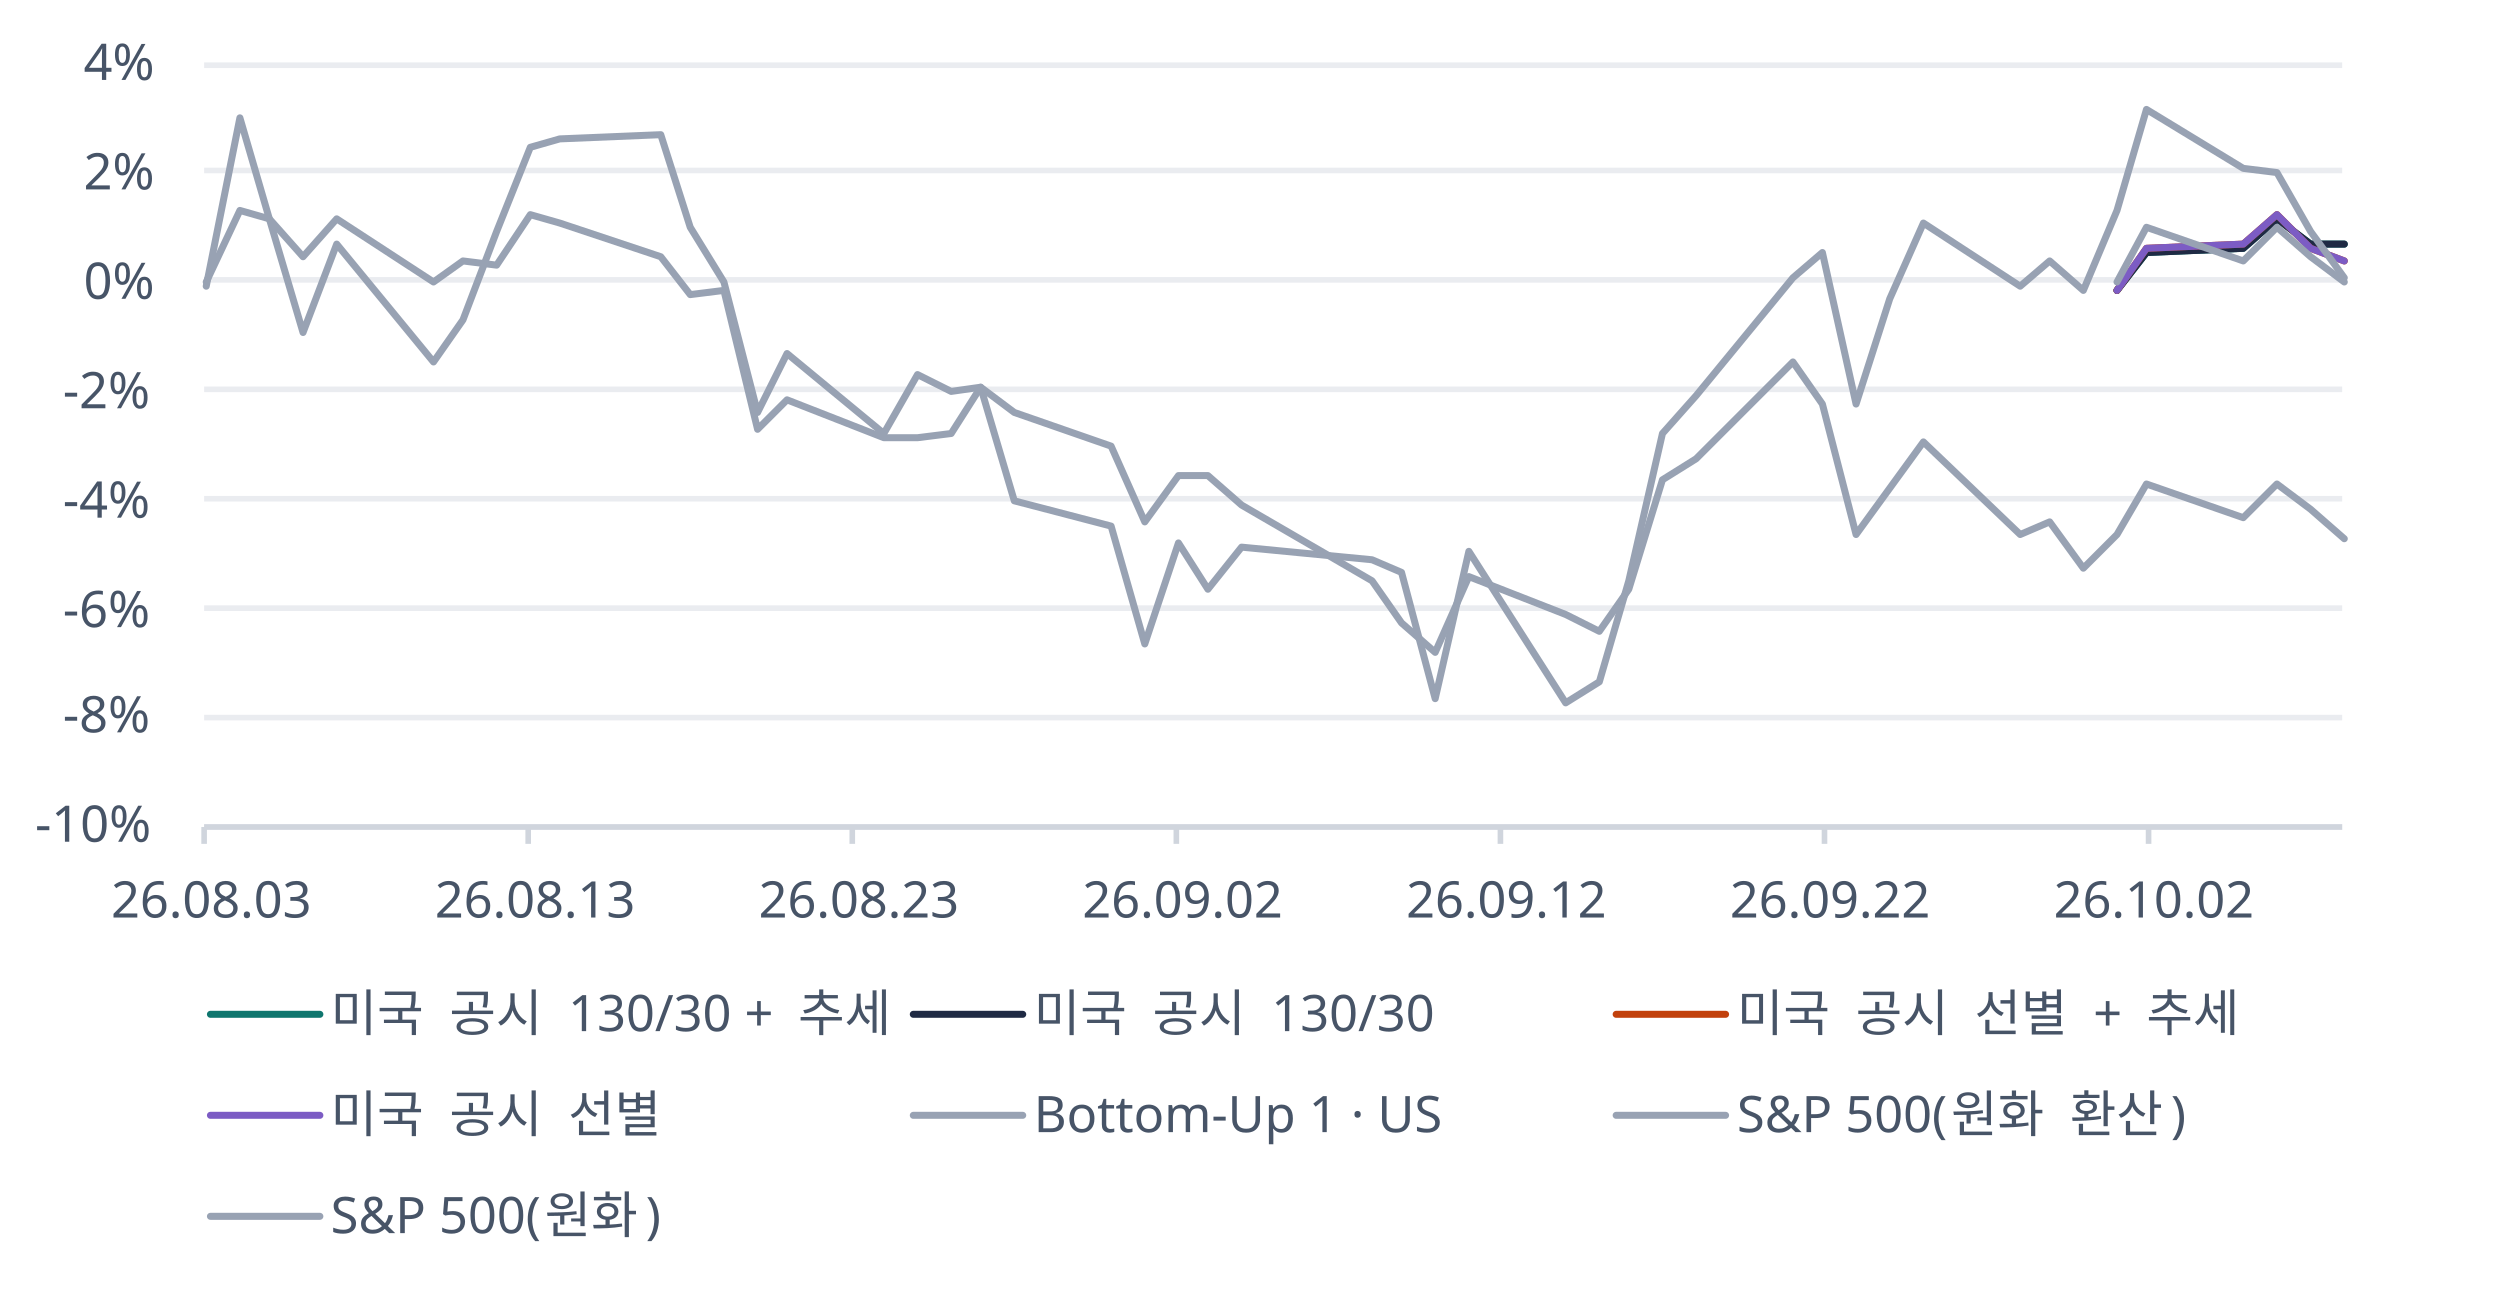
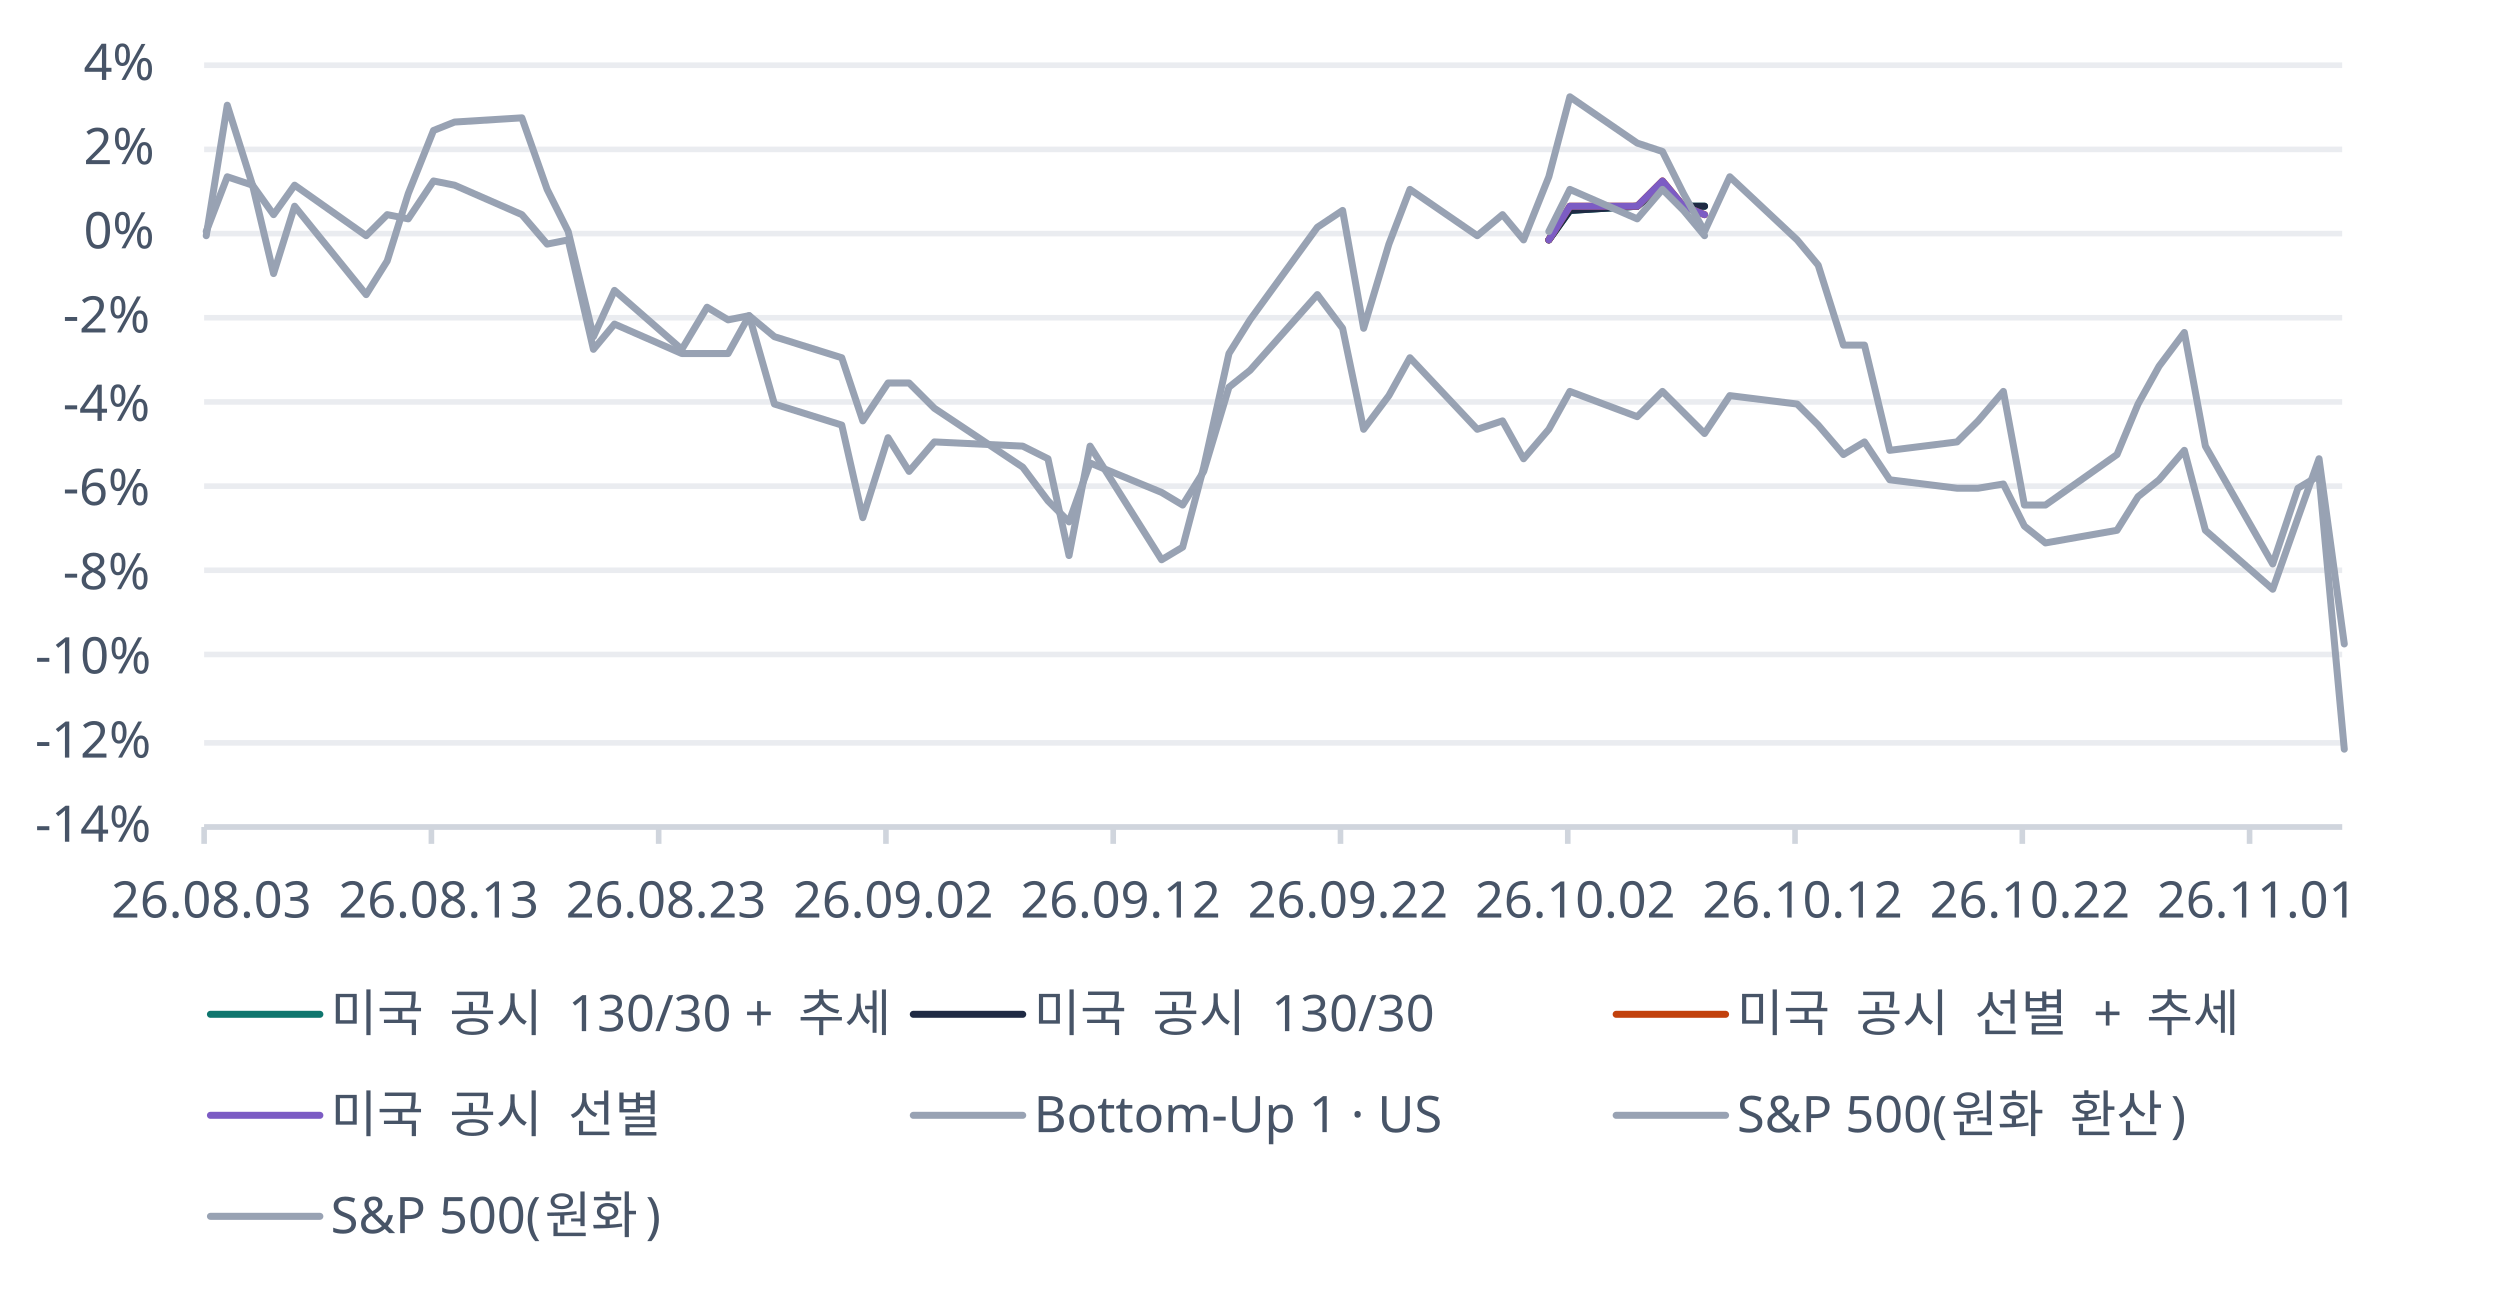
<svg xmlns="http://www.w3.org/2000/svg" width="594" height="307" xml:space="preserve" overflow="hidden">
  <defs>
    <clipPath id="clip0">
      <rect x="1179" y="13" width="594" height="307" />
    </clipPath>
  </defs>
  <g clip-path="url(#clip0)" transform="translate(-1179 -13)">
    <g>
-       <path d="M1227.5 209.5 1735.5 209.5M1227.5 183.5 1735.5 183.5M1227.5 157.5 1735.5 157.5M1227.5 131.5 1735.5 131.5M1227.5 105.5 1735.5 105.5M1227.5 79.5 1735.5 79.5M1227.5 53.5 1735.5 53.5M1227.5 28.5 1735.5 28.5" stroke="#EAECF0" stroke-width="1.333" stroke-linejoin="round" stroke-miterlimit="10" fill="none" />
+       <path d="M1227.5 209.5 1735.5 209.5M1227.5 189.5 1735.5 189.5M1227.5 168.5 1735.5 168.5M1227.5 148.5 1735.5 148.5M1227.5 128.5 1735.5 128.5M1227.5 108.5 1735.5 108.5M1227.5 88.5 1735.5 88.5M1227.5 68.5 1735.5 68.5M1227.5 48.5 1735.5 48.5M1227.5 28.5 1735.5 28.5" stroke="#EAECF0" stroke-width="1.333" stroke-linejoin="round" stroke-miterlimit="10" fill="none" />
    </g>
    <g>
      <path d="M1227.5 209.5 1735.5 209.5" stroke="#D0D5DD" stroke-width="1.333" stroke-linejoin="round" stroke-miterlimit="10" fill="none" fill-rule="evenodd" />
    </g>
    <g>
-       <path d="M1227.5 209.5 1227.5 213.5M1304.5 209.5 1304.5 213.5M1381.5 209.5 1381.5 213.5M1458.5 209.5 1458.5 213.5M1535.5 209.5 1535.5 213.5M1612.5 209.5 1612.5 213.5M1689.5 209.5 1689.5 213.5" stroke="#D0D5DD" stroke-width="1.333" stroke-linejoin="round" stroke-miterlimit="10" fill="none" />
+       <path d="M1227.5 209.5 1227.5 213.5M1281.5 209.5 1281.5 213.5M1335.5 209.5 1335.5 213.5M1389.5 209.5 1389.5 213.5M1443.5 209.5 1443.5 213.5M1497.5 209.5 1497.5 213.5M1551.5 209.5 1551.5 213.5M1605.5 209.5 1605.5 213.5M1659.5 209.5 1659.5 213.5M1713.5 209.5 1713.5 213.5" stroke="#D0D5DD" stroke-width="1.333" stroke-linejoin="round" stroke-miterlimit="10" fill="none" />
    </g>
    <g>
-       <path d="M1682 82 1689 73 1712 72 1720 65 1728 71 1736 71" stroke="#0F766E" stroke-width="1.667" stroke-linecap="round" stroke-linejoin="round" stroke-miterlimit="10" fill="none" />
+       <path d="M1547 70 1552 63 1568 62 1574 57 1579 62 1584 62" stroke="#0F766E" stroke-width="1.667" stroke-linecap="round" stroke-linejoin="round" stroke-miterlimit="10" fill="none" />
    </g>
    <g>
-       <path d="M1682 82 1689 73 1712 72 1720 65 1728 71 1736 71" stroke="#1F2A44" stroke-width="1.667" stroke-linecap="round" stroke-linejoin="round" stroke-miterlimit="10" fill="none" />
+       <path d="M1547 70 1552 63 1568 62 1574 57 1579 62 1584 62" stroke="#1F2A44" stroke-width="1.667" stroke-linecap="round" stroke-linejoin="round" stroke-miterlimit="10" fill="none" />
    </g>
    <g>
-       <path d="M1682 82 1689 72 1712 71 1720 64 1728 72 1736 75" stroke="#C2410C" stroke-width="1.667" stroke-linecap="round" stroke-linejoin="round" stroke-miterlimit="10" fill="none" />
+       <path d="M1547 70 1552 62 1568 62 1574 56 1579 62 1584 64" stroke="#C2410C" stroke-width="1.667" stroke-linecap="round" stroke-linejoin="round" stroke-miterlimit="10" fill="none" />
    </g>
    <g>
-       <path d="M1682 82 1689 72 1712 71 1720 64 1728 72 1736 75" stroke="#7C5CC4" stroke-width="1.667" stroke-linecap="round" stroke-linejoin="round" stroke-miterlimit="10" fill="none" />
+       <path d="M1547 70 1552 62 1568 62 1574 56 1579 62 1584 64" stroke="#7C5CC4" stroke-width="1.667" stroke-linecap="round" stroke-linejoin="round" stroke-miterlimit="10" fill="none" />
    </g>
    <g>
-       <path d="M1228 81 1236 41 1243 65 1251 92 1259 71 1282 99 1289 89 1297 68 1305 48 1312 46 1336 45 1343 67 1351 80 1359 111 1366 97 1389 116 1397 102 1405 106 1412 105 1420 132 1443 138 1451 166 1459 142 1466 153 1474 143 1505 146 1512 149 1520 179 1528 144 1551 180 1559 175 1566 151 1574 116 1582 107 1605 79 1612 73 1620 109 1628 84 1636 66 1659 81 1666 75 1674 82 1682 63 1689 39 1712 53 1720 54 1728 68 1736 79" stroke="#98A2B3" stroke-width="1.667" stroke-linecap="round" stroke-linejoin="round" stroke-miterlimit="10" fill="none" />
+       <path d="M1228 69 1233 38 1239 57 1244 78 1249 62 1266 83 1271 75 1276 59 1282 44 1287 42 1303 41 1309 58 1314 68 1320 93 1325 82 1341 96 1347 86 1352 89 1357 88 1363 109 1379 114 1384 136 1390 117 1395 125 1401 118 1422 119 1428 122 1433 145 1438 119 1455 146 1460 143 1465 124 1471 97 1476 89 1492 67 1498 63 1503 91 1509 71 1514 58 1530 69 1536 64 1541 70 1547 55 1552 36 1568 47 1574 49 1579 59 1584 68 1590 55 1606 70 1611 76 1617 95 1622 95 1628 120 1644 118 1649 113 1655 106 1660 133 1665 133 1682 121 1687 109 1692 100 1698 92 1703 119 1719 147 1725 129 1730 126 1736 191" stroke="#98A2B3" stroke-width="1.667" stroke-linecap="round" stroke-linejoin="round" stroke-miterlimit="10" fill="none" />
    </g>
    <g>
-       <path d="M1228 80 1236 63 1243 65 1251 74 1259 65 1282 80 1289 75 1297 76 1305 64 1312 66 1336 74 1343 83 1351 82 1359 115 1366 108 1389 117 1397 117 1405 116 1412 105 1420 111 1443 119 1451 137 1459 126 1466 126 1474 133 1505 151 1512 161 1520 168 1528 150 1551 159 1559 163 1566 153 1574 127 1582 122 1605 99 1612 109 1620 140 1628 129 1636 118 1659 140 1666 137 1674 148 1682 140 1689 128 1712 136 1720 128 1728 134 1736 141" stroke="#98A2B3" stroke-width="1.667" stroke-linecap="round" stroke-linejoin="round" stroke-miterlimit="10" fill="none" />
+       <path d="M1228 68 1233 55 1239 57 1244 64 1249 57 1266 69 1271 64 1276 65 1282 56 1287 57 1303 64 1309 71 1314 70 1320 96 1325 90 1341 97 1347 97 1352 97 1357 88 1363 93 1379 98 1384 113 1390 104 1395 104 1401 110 1422 124 1428 132 1433 137 1438 123 1455 130 1460 133 1465 125 1471 105 1476 101 1492 83 1498 91 1503 115 1509 107 1514 98 1530 115 1536 113 1541 122 1547 115 1552 106 1568 112 1574 106 1579 111 1584 116 1590 107 1606 109 1611 114 1617 121 1622 118 1628 127 1644 129 1649 129 1655 128 1660 138 1665 142 1682 139 1687 131 1692 127 1698 120 1703 139 1719 153 1725 136 1730 122 1736 166" stroke="#98A2B3" stroke-width="1.667" stroke-linecap="round" stroke-linejoin="round" stroke-miterlimit="10" fill="none" />
    </g>
    <g>
-       <path d="M1682 80 1689 67 1712 75 1720 67 1728 74 1736 80" stroke="#98A2B3" stroke-width="1.667" stroke-linecap="round" stroke-linejoin="round" stroke-miterlimit="10" fill="none" />
+       <path d="M1547 68 1552 58 1568 65 1574 58 1579 63 1584 69" stroke="#98A2B3" stroke-width="1.667" stroke-linecap="round" stroke-linejoin="round" stroke-miterlimit="10" fill="none" />
    </g>
    <g>
-       <text fill="#475467" font-family="Malgun Gothic,Malgun Gothic_MSFontService,sans-serif" font-weight="400" font-size="12" transform="translate(1187.33 213)">-10%</text>
+       <text fill="#475467" font-family="Malgun Gothic,Malgun Gothic_MSFontService,sans-serif" font-weight="400" font-size="12" transform="translate(1187.33 213)">-14%</text>
    </g>
    <g>
-       <text fill="#475467" font-family="Malgun Gothic,Malgun Gothic_MSFontService,sans-serif" font-weight="400" font-size="12" transform="translate(1193.94 187)">-8%</text>
+       <text fill="#475467" font-family="Malgun Gothic,Malgun Gothic_MSFontService,sans-serif" font-weight="400" font-size="12" transform="translate(1187.33 193)">-12%</text>
    </g>
    <g>
-       <text fill="#475467" font-family="Malgun Gothic,Malgun Gothic_MSFontService,sans-serif" font-weight="400" font-size="12" transform="translate(1193.94 162)">-6%</text>
+       <text fill="#475467" font-family="Malgun Gothic,Malgun Gothic_MSFontService,sans-serif" font-weight="400" font-size="12" transform="translate(1187.33 173)">-10%</text>
    </g>
    <g>
-       <text fill="#475467" font-family="Malgun Gothic,Malgun Gothic_MSFontService,sans-serif" font-weight="400" font-size="12" transform="translate(1193.94 136)">-4%</text>
+       <text fill="#475467" font-family="Malgun Gothic,Malgun Gothic_MSFontService,sans-serif" font-weight="400" font-size="12" transform="translate(1193.94 153)">-8%</text>
    </g>
    <g>
-       <text fill="#475467" font-family="Malgun Gothic,Malgun Gothic_MSFontService,sans-serif" font-weight="400" font-size="12" transform="translate(1193.94 110)">-2%</text>
+       <text fill="#475467" font-family="Malgun Gothic,Malgun Gothic_MSFontService,sans-serif" font-weight="400" font-size="12" transform="translate(1193.94 133)">-6%</text>
    </g>
    <g>
-       <text fill="#475467" font-family="Malgun Gothic,Malgun Gothic_MSFontService,sans-serif" font-weight="400" font-size="12" transform="translate(1198.86 84)">0%</text>
+       <text fill="#475467" font-family="Malgun Gothic,Malgun Gothic_MSFontService,sans-serif" font-weight="400" font-size="12" transform="translate(1193.94 113)">-4%</text>
    </g>
    <g>
-       <text fill="#475467" font-family="Malgun Gothic,Malgun Gothic_MSFontService,sans-serif" font-weight="400" font-size="12" transform="translate(1198.86 58)">2%</text>
+       <text fill="#475467" font-family="Malgun Gothic,Malgun Gothic_MSFontService,sans-serif" font-weight="400" font-size="12" transform="translate(1193.94 92)">-2%</text>
+     </g>
+     <g>
+       <text fill="#475467" font-family="Malgun Gothic,Malgun Gothic_MSFontService,sans-serif" font-weight="400" font-size="12" transform="translate(1198.86 72)">0%</text>
+     </g>
+     <g>
+       <text fill="#475467" font-family="Malgun Gothic,Malgun Gothic_MSFontService,sans-serif" font-weight="400" font-size="12" transform="translate(1198.86 52)">2%</text>
    </g>
    <g>
      <text fill="#475467" font-family="Malgun Gothic,Malgun Gothic_MSFontService,sans-serif" font-weight="400" font-size="12" transform="translate(1198.86 32)">4%</text>
    </g>
    <g>
      <text fill="#475467" font-family="Malgun Gothic,Malgun Gothic_MSFontService,sans-serif" font-weight="400" font-size="12" transform="translate(1205.39 231)">26.08.03</text>
    </g>
    <g>
-       <text fill="#475467" font-family="Malgun Gothic,Malgun Gothic_MSFontService,sans-serif" font-weight="400" font-size="12" transform="translate(1282.32 231)">26.08.13</text>
+       <text fill="#475467" font-family="Malgun Gothic,Malgun Gothic_MSFontService,sans-serif" font-weight="400" font-size="12" transform="translate(1259.41 231)">26.08.13</text>
    </g>
    <g>
-       <text fill="#475467" font-family="Malgun Gothic,Malgun Gothic_MSFontService,sans-serif" font-weight="400" font-size="12" transform="translate(1359.25 231)">26.08.23</text>
+       <text fill="#475467" font-family="Malgun Gothic,Malgun Gothic_MSFontService,sans-serif" font-weight="400" font-size="12" transform="translate(1313.42 231)">26.08.23</text>
    </g>
    <g>
-       <text fill="#475467" font-family="Malgun Gothic,Malgun Gothic_MSFontService,sans-serif" font-weight="400" font-size="12" transform="translate(1436.17 231)">26.09.02</text>
+       <text fill="#475467" font-family="Malgun Gothic,Malgun Gothic_MSFontService,sans-serif" font-weight="400" font-size="12" transform="translate(1367.43 231)">26.09.02</text>
    </g>
    <g>
-       <text fill="#475467" font-family="Malgun Gothic,Malgun Gothic_MSFontService,sans-serif" font-weight="400" font-size="12" transform="translate(1513.1 231)">26.09.12</text>
+       <text fill="#475467" font-family="Malgun Gothic,Malgun Gothic_MSFontService,sans-serif" font-weight="400" font-size="12" transform="translate(1421.44 231)">26.09.12</text>
    </g>
    <g>
-       <text fill="#475467" font-family="Malgun Gothic,Malgun Gothic_MSFontService,sans-serif" font-weight="400" font-size="12" transform="translate(1590.02 231)">26.09.22</text>
+       <text fill="#475467" font-family="Malgun Gothic,Malgun Gothic_MSFontService,sans-serif" font-weight="400" font-size="12" transform="translate(1475.45 231)">26.09.22</text>
    </g>
    <g>
-       <text fill="#475467" font-family="Malgun Gothic,Malgun Gothic_MSFontService,sans-serif" font-weight="400" font-size="12" transform="translate(1666.95 231)">26.10.02</text>
+       <text fill="#475467" font-family="Malgun Gothic,Malgun Gothic_MSFontService,sans-serif" font-weight="400" font-size="12" transform="translate(1529.47 231)">26.10.02</text>
+     </g>
+     <g>
+       <text fill="#475467" font-family="Malgun Gothic,Malgun Gothic_MSFontService,sans-serif" font-weight="400" font-size="12" transform="translate(1583.48 231)">26.10.12</text>
+     </g>
+     <g>
+       <text fill="#475467" font-family="Malgun Gothic,Malgun Gothic_MSFontService,sans-serif" font-weight="400" font-size="12" transform="translate(1637.49 231)">26.10.22</text>
+     </g>
+     <g>
+       <text fill="#475467" font-family="Malgun Gothic,Malgun Gothic_MSFontService,sans-serif" font-weight="400" font-size="12" transform="translate(1691.5 231)">26.11.01</text>
    </g>
    <g>
      <path d="M1229 254 1255 254" stroke="#0F766E" stroke-width="1.667" stroke-linecap="round" stroke-linejoin="round" stroke-miterlimit="10" fill="none" fill-rule="evenodd" />
    </g>
    <g>
      <text fill="#475467" font-family="Malgun Gothic,Malgun Gothic_MSFontService,sans-serif" font-weight="400" font-size="12" transform="translate(1257.56 258)">미국</text>
    </g>
    <g>
      <text fill="#475467" font-family="Malgun Gothic,Malgun Gothic_MSFontService,sans-serif" font-weight="400" font-size="12" transform="translate(1285.78 258)">공시</text>
    </g>
    <g>
      <text fill="#475467" font-family="Malgun Gothic,Malgun Gothic_MSFontService,sans-serif" font-weight="400" font-size="12" transform="translate(1314 258)">130/30 + </text>
    </g>
    <g>
      <text fill="#475467" font-family="Malgun Gothic,Malgun Gothic_MSFontService,sans-serif" font-weight="400" font-size="12" transform="translate(1368.63 258)">추세</text>
    </g>
    <g>
      <path d="M1396 254 1422 254" stroke="#1F2A44" stroke-width="1.667" stroke-linecap="round" stroke-linejoin="round" stroke-miterlimit="10" fill="none" fill-rule="evenodd" />
    </g>
    <g>
      <text fill="#475467" font-family="Malgun Gothic,Malgun Gothic_MSFontService,sans-serif" font-weight="400" font-size="12" transform="translate(1424.63 258)">미국</text>
    </g>
    <g>
      <text fill="#475467" font-family="Malgun Gothic,Malgun Gothic_MSFontService,sans-serif" font-weight="400" font-size="12" transform="translate(1452.85 258)">공시</text>
    </g>
    <g>
      <text fill="#475467" font-family="Malgun Gothic,Malgun Gothic_MSFontService,sans-serif" font-weight="400" font-size="12" transform="translate(1481.07 258)">130/30</text>
    </g>
    <g>
      <path d="M1563 254 1589 254" stroke="#C2410C" stroke-width="1.667" stroke-linecap="round" stroke-linejoin="round" stroke-miterlimit="10" fill="none" fill-rule="evenodd" />
    </g>
    <g>
      <text fill="#475467" font-family="Malgun Gothic,Malgun Gothic_MSFontService,sans-serif" font-weight="400" font-size="12" transform="translate(1591.7 258)">미국</text>
    </g>
    <g>
      <text fill="#475467" font-family="Malgun Gothic,Malgun Gothic_MSFontService,sans-serif" font-weight="400" font-size="12" transform="translate(1619.92 258)">공시</text>
    </g>
    <g>
      <text fill="#475467" font-family="Malgun Gothic,Malgun Gothic_MSFontService,sans-serif" font-weight="400" font-size="12" transform="translate(1648.14 258)">선별</text>
    </g>
    <g>
      <text fill="#475467" font-family="Malgun Gothic,Malgun Gothic_MSFontService,sans-serif" font-weight="400" font-size="12" transform="translate(1676.36 258)">+ </text>
    </g>
    <g>
      <text fill="#475467" font-family="Malgun Gothic,Malgun Gothic_MSFontService,sans-serif" font-weight="400" font-size="12" transform="translate(1688.99 258)">추세</text>
    </g>
    <g>
      <path d="M1229 278 1255 278" stroke="#7C5CC4" stroke-width="1.667" stroke-linecap="round" stroke-linejoin="round" stroke-miterlimit="10" fill="none" fill-rule="evenodd" />
    </g>
    <g>
      <text fill="#475467" font-family="Malgun Gothic,Malgun Gothic_MSFontService,sans-serif" font-weight="400" font-size="12" transform="translate(1257.56 282)">미국</text>
    </g>
    <g>
      <text fill="#475467" font-family="Malgun Gothic,Malgun Gothic_MSFontService,sans-serif" font-weight="400" font-size="12" transform="translate(1285.78 282)">공시</text>
    </g>
    <g>
      <text fill="#475467" font-family="Malgun Gothic,Malgun Gothic_MSFontService,sans-serif" font-weight="400" font-size="12" transform="translate(1314 282)">선별</text>
    </g>
    <g>
      <path d="M1396 278 1422 278" stroke="#98A2B3" stroke-width="1.667" stroke-linecap="round" stroke-linejoin="round" stroke-miterlimit="10" fill="none" fill-rule="evenodd" />
    </g>
    <g>
      <text fill="#475467" font-family="Malgun Gothic,Malgun Gothic_MSFontService,sans-serif" font-weight="400" font-size="12" transform="translate(1424.63 282)">Bottom-Up 1 · US</text>
    </g>
    <g>
      <path d="M1563 278 1589 278" stroke="#98A2B3" stroke-width="1.667" stroke-linecap="round" stroke-linejoin="round" stroke-miterlimit="10" fill="none" fill-rule="evenodd" />
    </g>
    <g>
      <text fill="#475467" font-family="Malgun Gothic,Malgun Gothic_MSFontService,sans-serif" font-weight="400" font-size="12" transform="translate(1591.7 282)">S&amp;P 500(</text>
    </g>
    <g>
      <text fill="#475467" font-family="Malgun Gothic,Malgun Gothic_MSFontService,sans-serif" font-weight="400" font-size="12" transform="translate(1642.57 282)">원화</text>
    </g>
    <g>
      <text fill="#475467" font-family="Malgun Gothic,Malgun Gothic_MSFontService,sans-serif" font-weight="400" font-size="12" transform="translate(1670.79 282)">환산</text>
    </g>
    <g>
      <text fill="#475467" font-family="Malgun Gothic,Malgun Gothic_MSFontService,sans-serif" font-weight="400" font-size="12" transform="translate(1694.79 282)">)</text>
    </g>
    <g>
      <path d="M1229 302 1255 302" stroke="#98A2B3" stroke-width="1.667" stroke-linecap="round" stroke-linejoin="round" stroke-miterlimit="10" fill="none" fill-rule="evenodd" />
    </g>
    <g>
      <text fill="#475467" font-family="Malgun Gothic,Malgun Gothic_MSFontService,sans-serif" font-weight="400" font-size="12" transform="translate(1257.56 306)">S&amp;P 500(</text>
    </g>
    <g>
      <text fill="#475467" font-family="Malgun Gothic,Malgun Gothic_MSFontService,sans-serif" font-weight="400" font-size="12" transform="translate(1308.42 306)">원화</text>
    </g>
    <g>
      <text fill="#475467" font-family="Malgun Gothic,Malgun Gothic_MSFontService,sans-serif" font-weight="400" font-size="12" transform="translate(1332.42 306)">)</text>
    </g>
  </g>
</svg>
